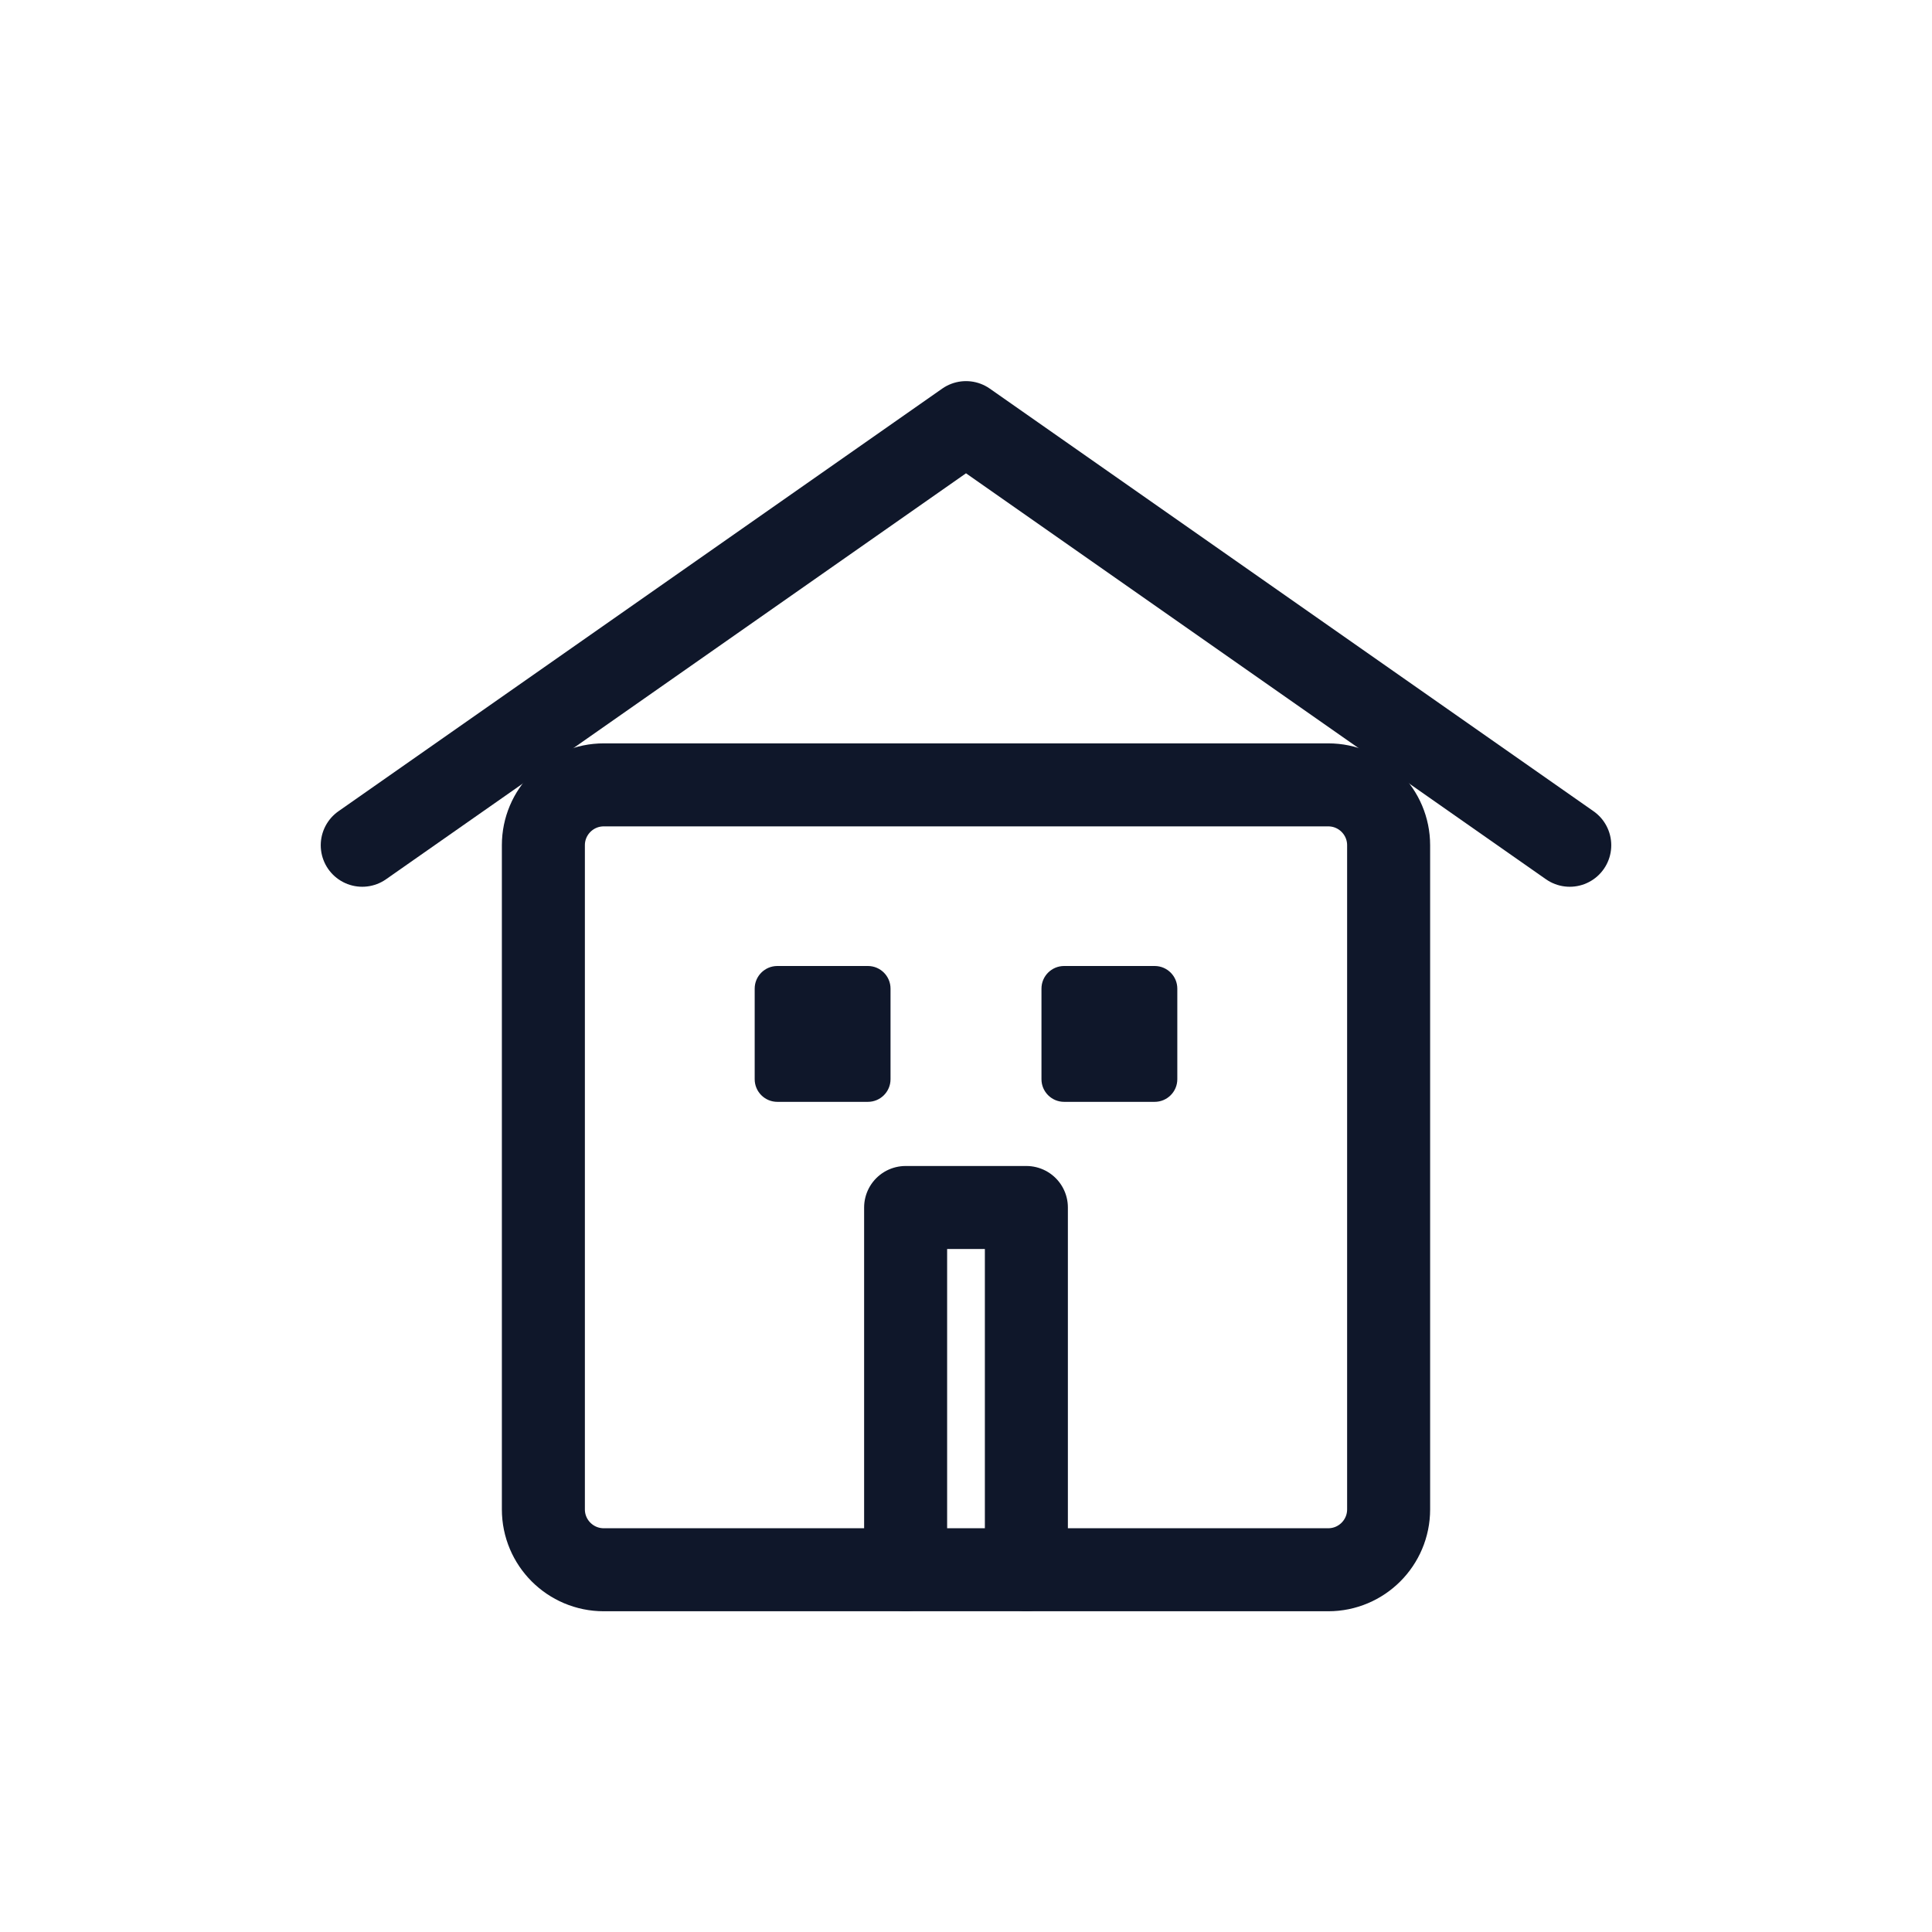
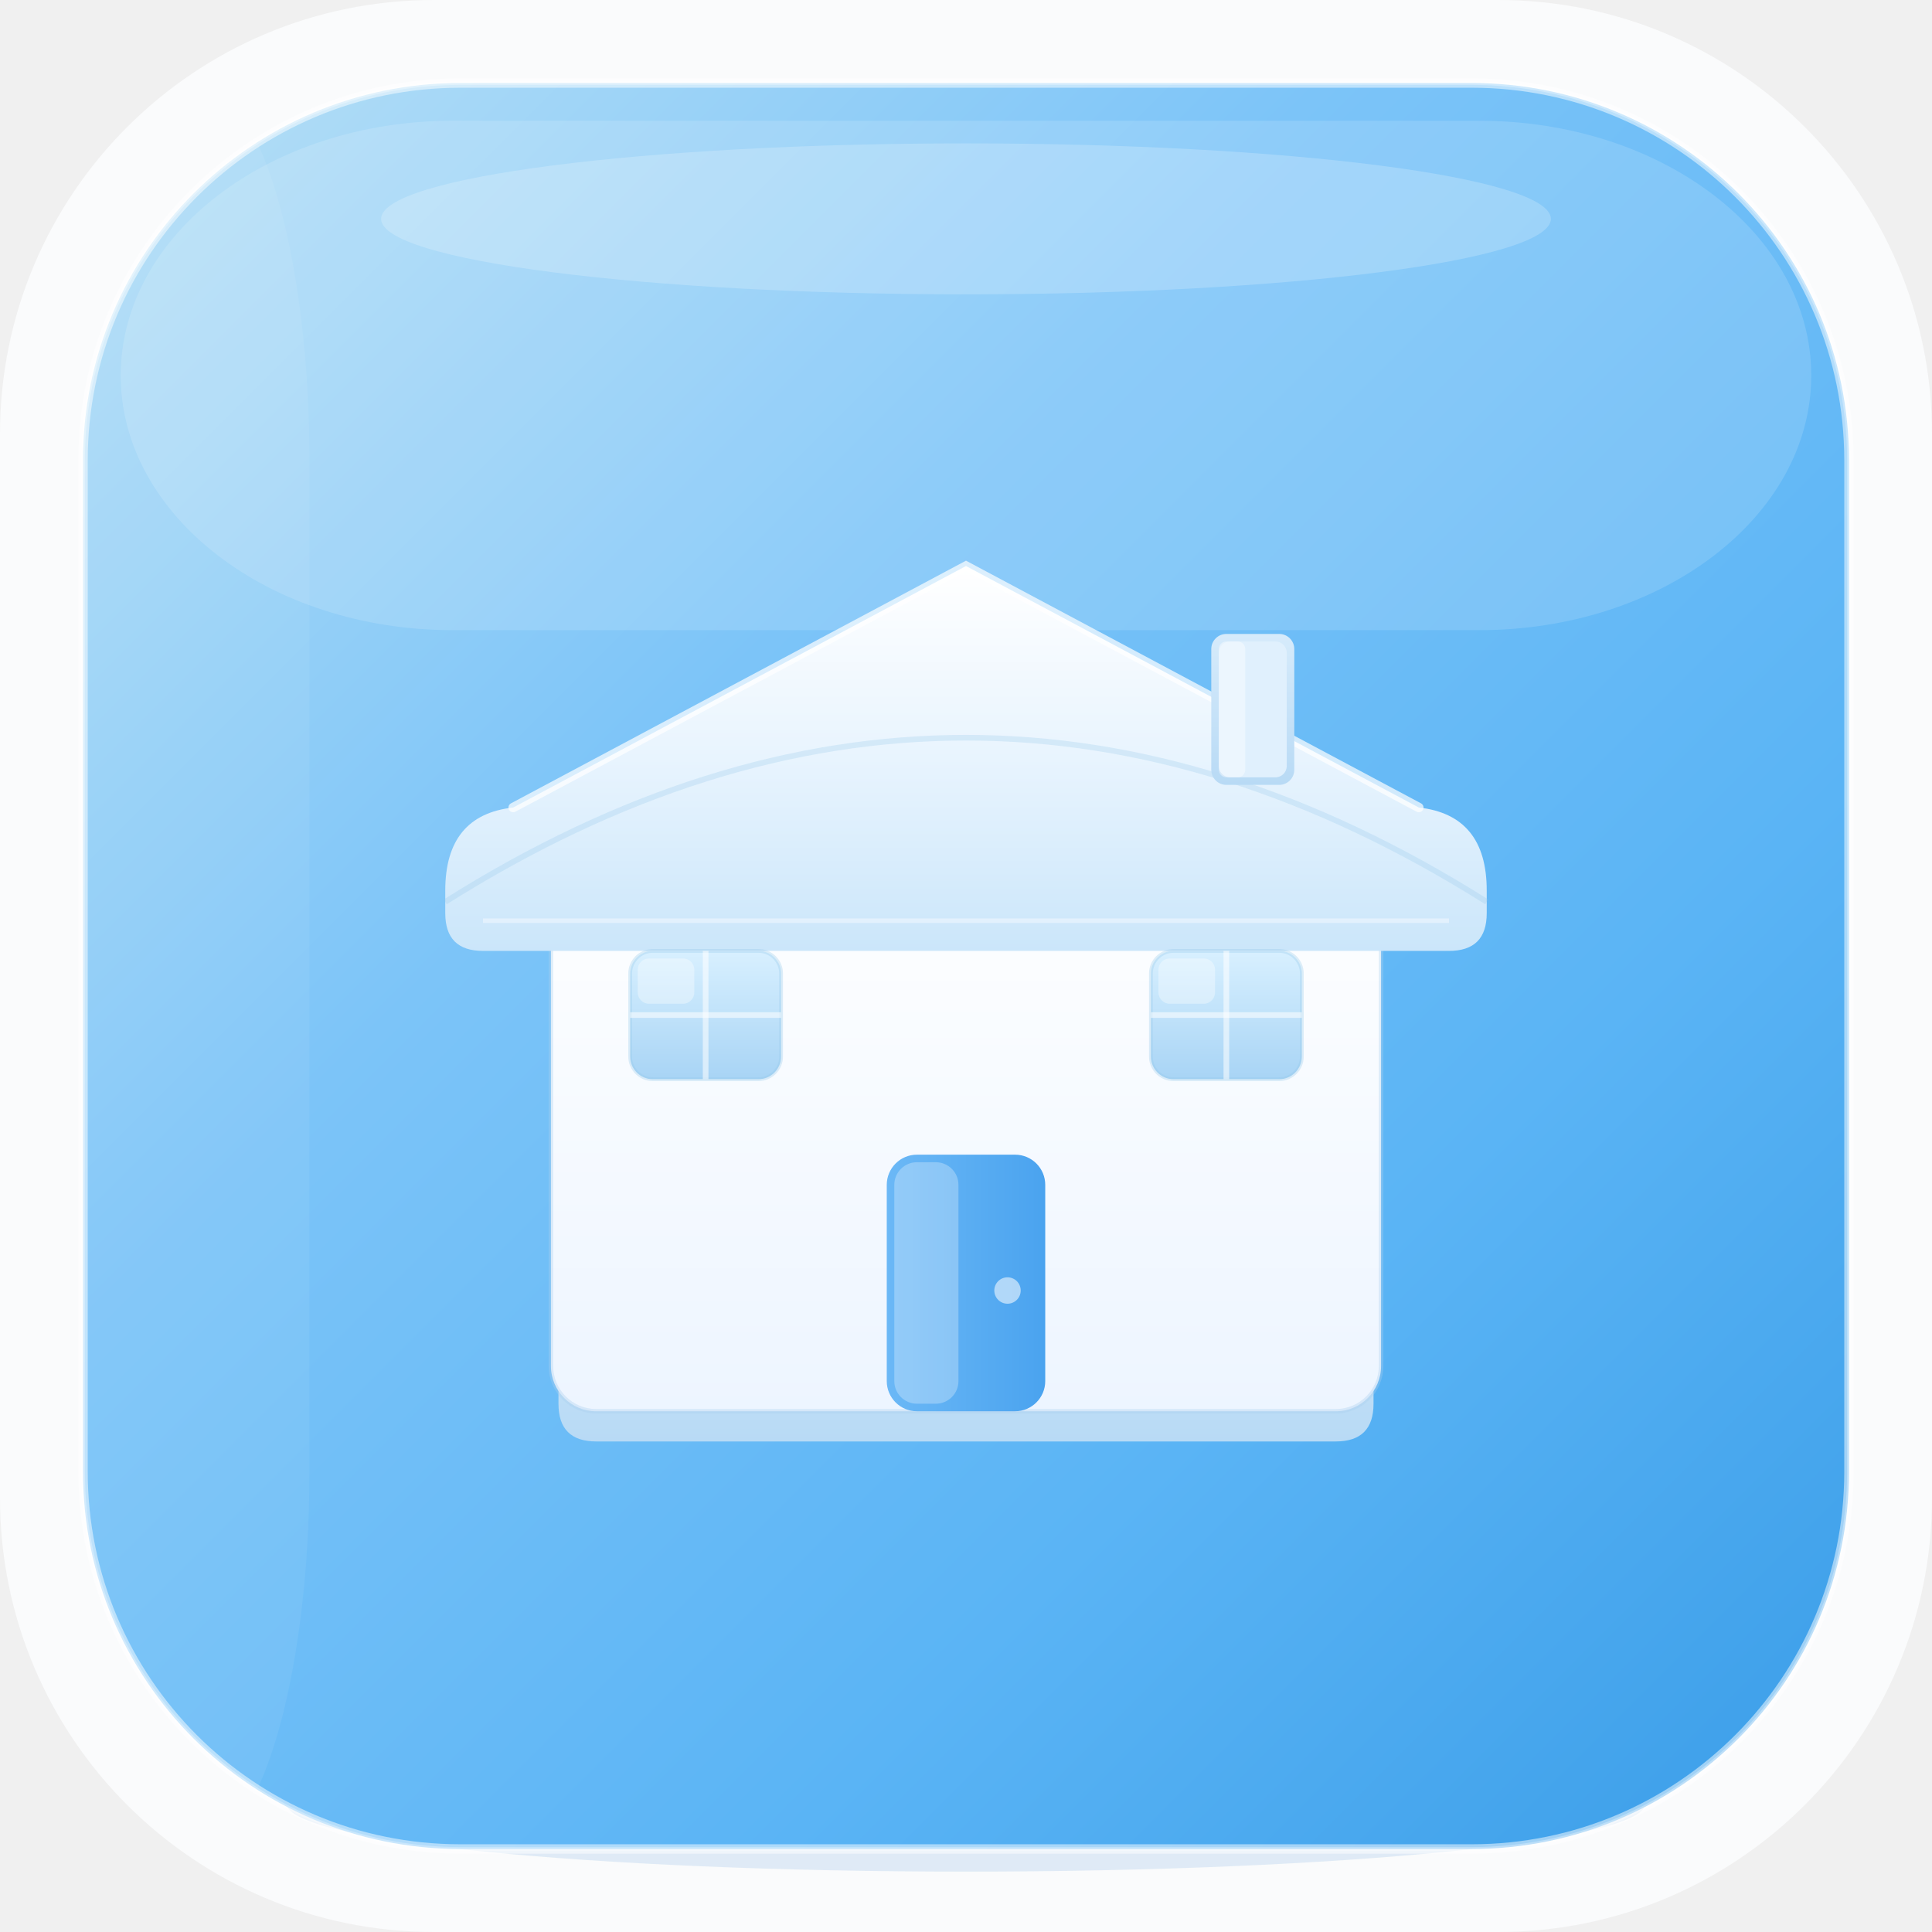
<svg xmlns="http://www.w3.org/2000/svg" viewBox="0 0 512 512" width="512" height="512">
-   <rect width="512" height="512" fill="#FFFFFF" />
-   <g fill="none" stroke="#0F172A" stroke-width="22" stroke-linejoin="round" stroke-linecap="round">
-     <path d="M96 224 L256 112 L416 224" />
-     <rect x="144" y="208" width="224" height="208" rx="16" />
-     <path d="M240 416 L240 320 L272 320 L272 416" />
-   </g>
-   <rect x="200" y="256" width="36" height="36" rx="6" fill="#0F172A" />
-   <rect x="276" y="256" width="36" height="36" rx="6" fill="#0F172A" />
+   <defs>
+     <linearGradient id="glassBg" x1="0%" y1="0%" x2="100%" y2="100%">
+       <stop offset="0%" stop-color="#B8E0F6" />
+       <stop offset="35%" stop-color="#7CC4F8" />
+       <stop offset="70%" stop-color="#5AB4F5" />
+       <stop offset="100%" stop-color="#3A9DE8" />
+     </linearGradient>
+     <linearGradient id="hlGrad" x1="0%" y1="0%" x2="100%" y2="100%">
+       <stop offset="0%" stop-color="#FFFFFF" />
+       <stop offset="50%" stop-color="#D0ECFF" />
+       <stop offset="100%" stop-color="#A8D8F5" />
+     </linearGradient>
+     <linearGradient id="houseBody" x1="0%" y1="0%" x2="0%" y2="100%">
+       <stop offset="0%" stop-color="#FFFFFF" />
+       <stop offset="100%" stop-color="#EDF5FF" />
+     </linearGradient>
+     <linearGradient id="houseDepth" x1="0%" y1="0%" x2="0%" y2="100%">
+       <stop offset="0%" stop-color="#D6EBFB" />
+       <stop offset="100%" stop-color="#B8DAF5" />
+     </linearGradient>
+     <linearGradient id="roofGrad" x1="0%" y1="0%" x2="0%" y2="100%">
+       <stop offset="0%" stop-color="#FFFFFF" />
+       <stop offset="50%" stop-color="#E8F4FE" />
+       <stop offset="100%" stop-color="#CBE6FA" />
+     </linearGradient>
+     <linearGradient id="doorGrad" x1="0%" y1="0%" x2="100%" y2="0%">
+       <stop offset="0%" stop-color="#6BB8F6" />
+       <stop offset="100%" stop-color="#4AA3EF" />
+     </linearGradient>
+     <linearGradient id="winGrad" x1="0%" y1="0%" x2="0%" y2="100%">
+       <stop offset="0%" stop-color="#D8F0FF" />
+       <stop offset="100%" stop-color="#A8D4F5" />
+     </linearGradient>
+   </defs>
+   <rect width="512" height="512" rx="115" fill="#FAFBFC" />
+   <ellipse cx="256" cy="478" rx="180" ry="18" fill="#C9DDF0" opacity="0.55" />
+   <ellipse cx="256" cy="472" rx="150" ry="12" fill="#B8D4EA" opacity="0.35" />
+   <rect x="22" y="22" width="468" height="468" rx="100" fill="url(#glassBg)" />
+   <rect x="22" y="22" width="468" height="468" rx="100" fill="none" stroke="#FFFFFF" stroke-width="2.5" opacity="0.5" />
+   <rect x="22" y="22" width="468" height="468" rx="100" fill="none" stroke="#FFFFFF" stroke-width="1" opacity="0.3" />
+   <rect x="32" y="32" width="448" height="135" rx="88" fill="#FFFFFF" opacity="0.14" />
+   <ellipse cx="256" cy="58" rx="155" ry="20" fill="#FFFFFF" opacity="0.20" />
+   <rect x="22" y="22" width="60" height="468" rx="100" fill="#FFFFFF" opacity="0.06" />
+   <path d="M148 315 L148 372 Q148 382 158 382 L354 382 Q364 382 364 372 L364 315 Z" fill="url(#houseDepth)" />
+   <rect x="146" y="222" width="220" height="152" rx="12" fill="url(#houseBody)" />
+   <rect x="146" y="222" width="220" height="152" rx="12" fill="none" stroke="#A8CFEE" stroke-width="1.2" opacity="0.35" />
+   <path d="M118 236 Q118 216 136 214 L256 150 L376 214 Q394 216 394 236 L394 242 Q394 252 384 252 L128 252 Q118 252 118 242 Z" fill="url(#roofGrad)" />
+   <path d="M136 214 L256 150 L376 214" fill="none" stroke="#FFFFFF" stroke-width="2.5" stroke-linecap="round" opacity="0.7" />
+   <path d="M128 244 L384 244" fill="none" stroke="#FFFFFF" stroke-width="1.2" opacity="0.4" />
+   <path d="M118 239 Q256 152 394 239" fill="none" stroke="#90C5E8" stroke-width="1.5" opacity="0.25" />
+   <rect x="235" y="306" width="42" height="68" rx="8" fill="url(#doorGrad)" />
+   <rect x="237" y="308" width="17" height="64" rx="6" fill="#FFFFFF" opacity="0.28" />
+   <circle cx="267" cy="342" r="3.5" fill="#FFFFFF" opacity="0.55" />
+   <rect x="167" y="252" width="40" height="34" rx="6" fill="url(#winGrad)" />
+   <rect x="167" y="252" width="40" height="34" rx="6" fill="none" stroke="#90C5E8" stroke-width="1" opacity="0.3" />
+   <line x1="187" y1="252" x2="187" y2="286" stroke="#FFFFFF" stroke-width="1.5" opacity="0.55" />
+   <line x1="167" y1="269" x2="207" y2="269" stroke="#FFFFFF" stroke-width="1.5" opacity="0.55" />
+   <rect x="169" y="254" width="15" height="12" rx="3" fill="#FFFFFF" opacity="0.35" />
+   <rect x="305" y="252" width="40" height="34" rx="6" fill="url(#winGrad)" />
+   <rect x="305" y="252" width="40" height="34" rx="6" fill="none" stroke="#90C5E8" stroke-width="1" opacity="0.3" />
+   <line x1="325" y1="252" x2="325" y2="286" stroke="#FFFFFF" stroke-width="1.5" opacity="0.55" />
+   <line x1="305" y1="269" x2="345" y2="269" stroke="#FFFFFF" stroke-width="1.5" opacity="0.55" />
+   <rect x="307" y="254" width="15" height="12" rx="3" fill="#FFFFFF" opacity="0.35" />
+   <rect x="321" y="168" width="22" height="40" rx="4" fill="url(#houseDepth)" />
+   <rect x="323" y="170" width="18" height="36" rx="3" fill="#E0F0FD" />
+   <rect x="323" y="170" width="7" height="36" rx="2" fill="#FFFFFF" opacity="0.4" />
</svg>
